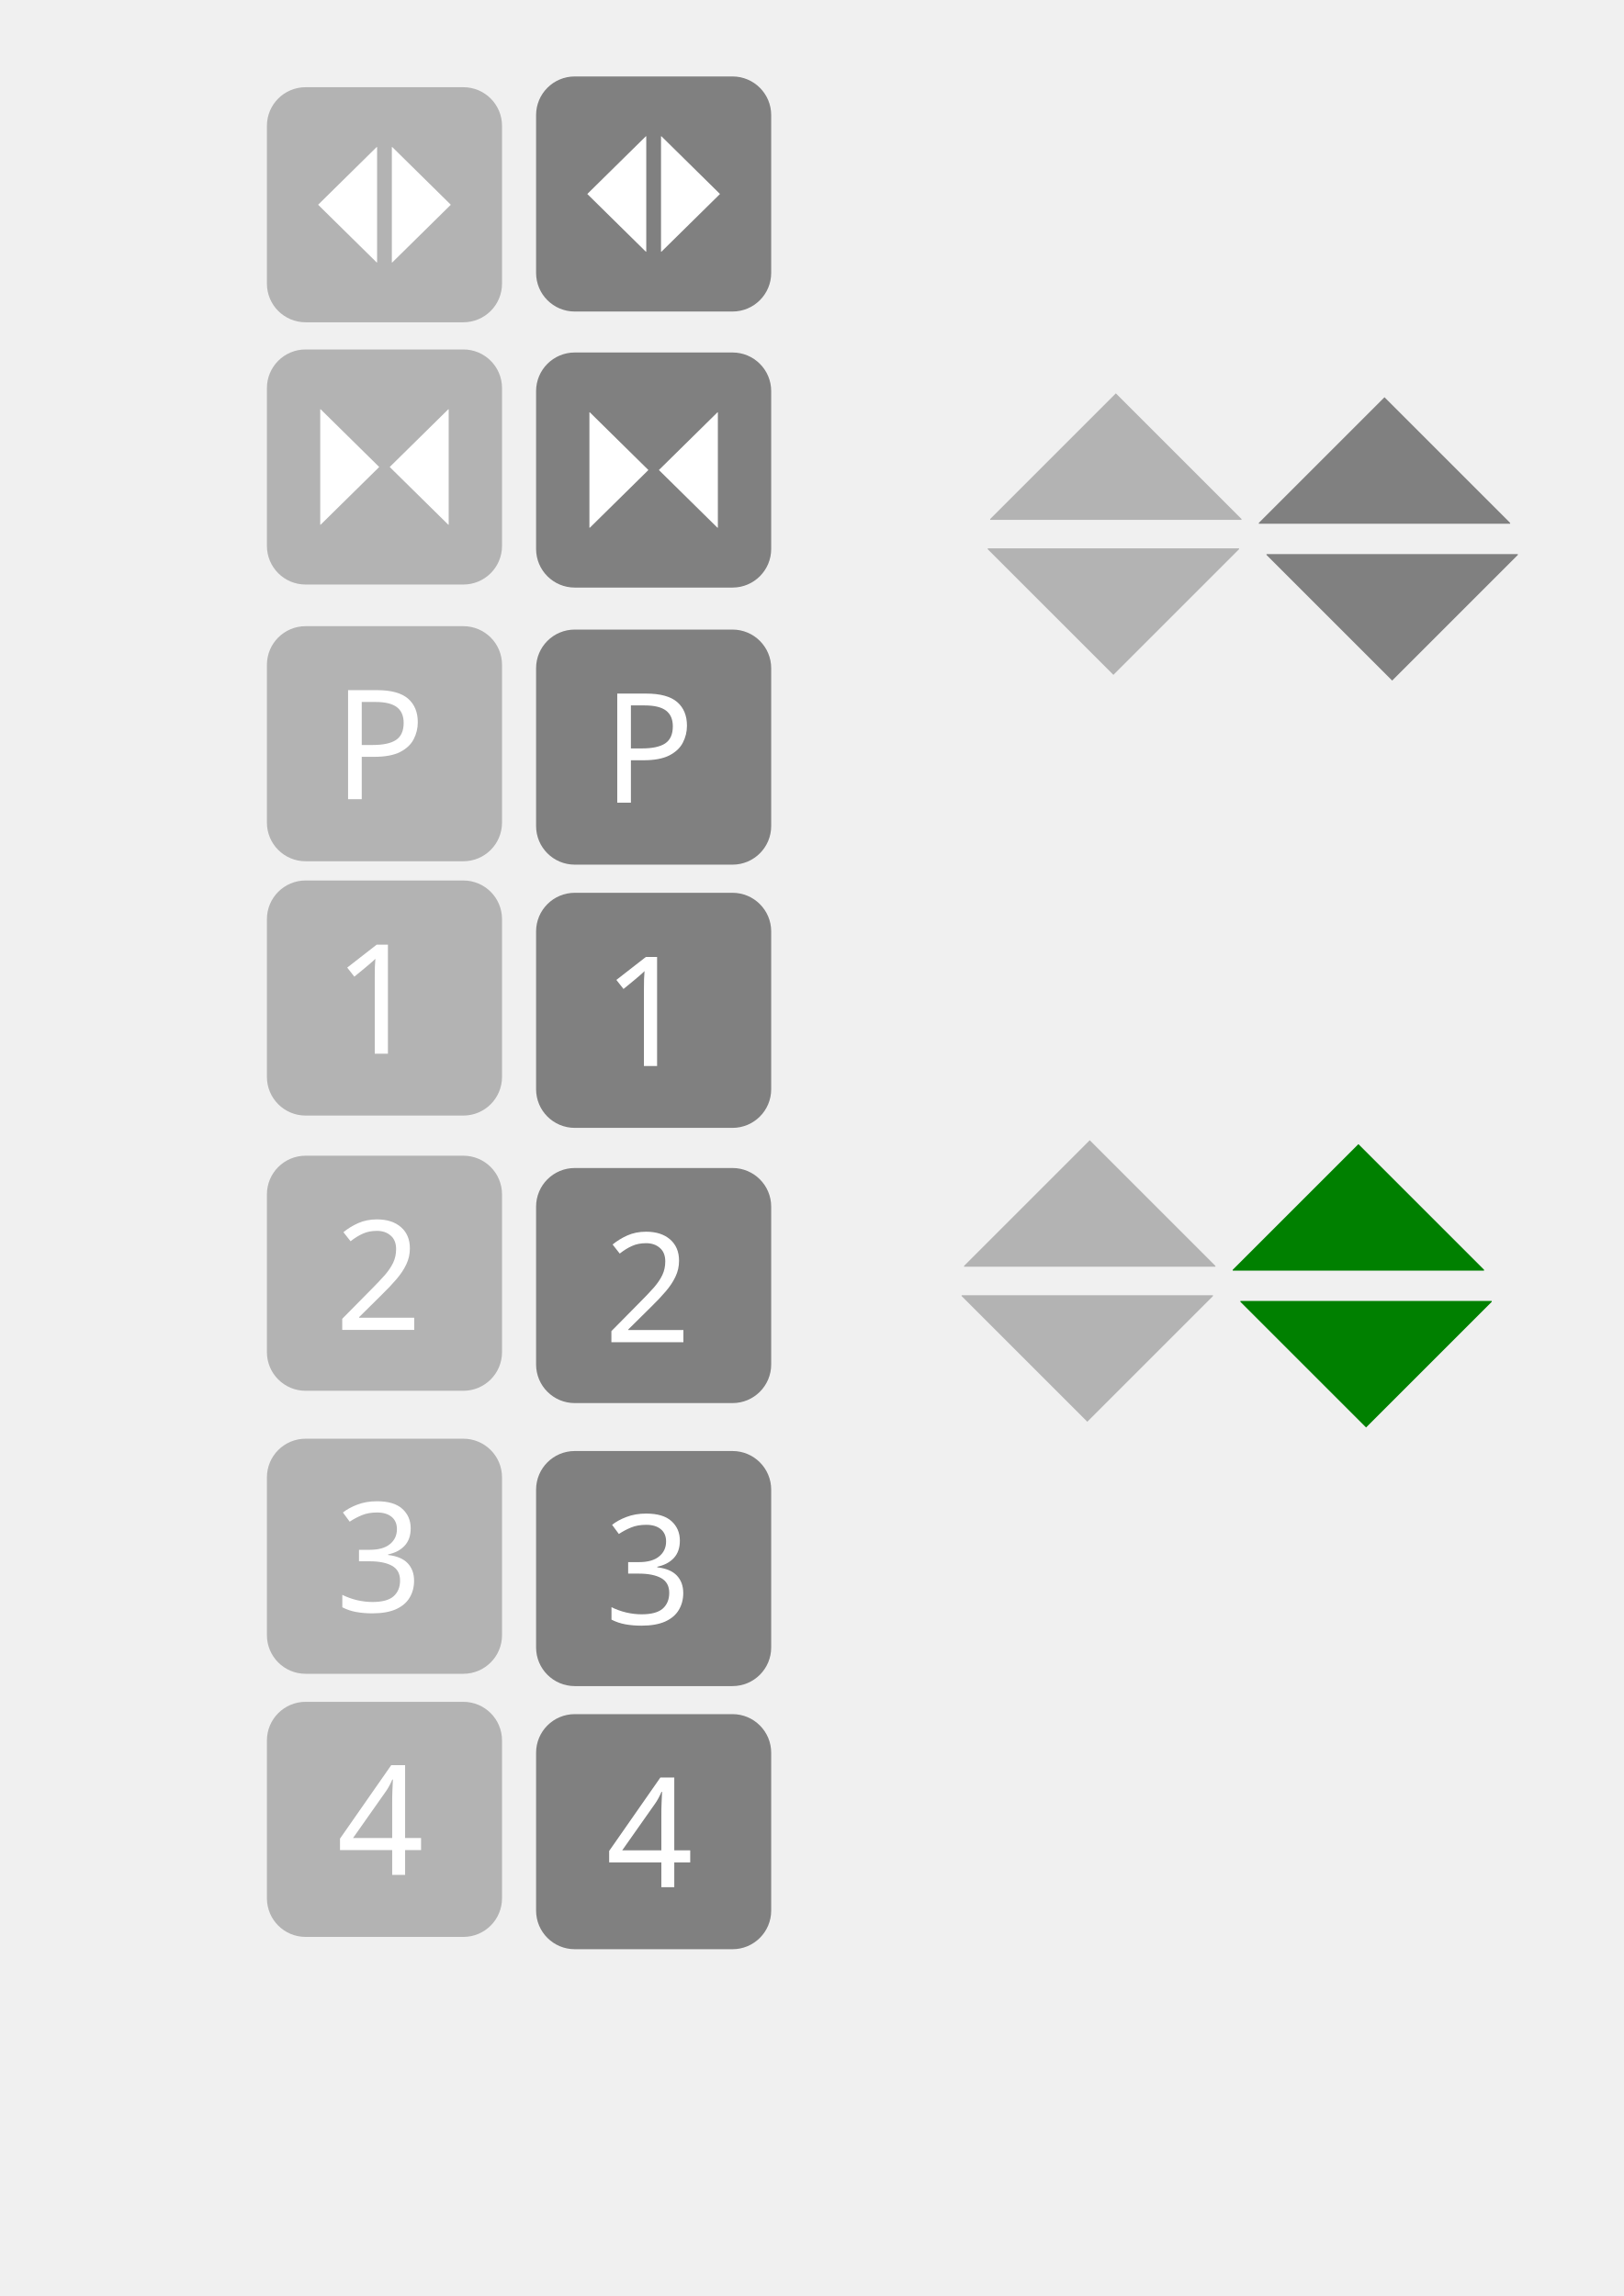
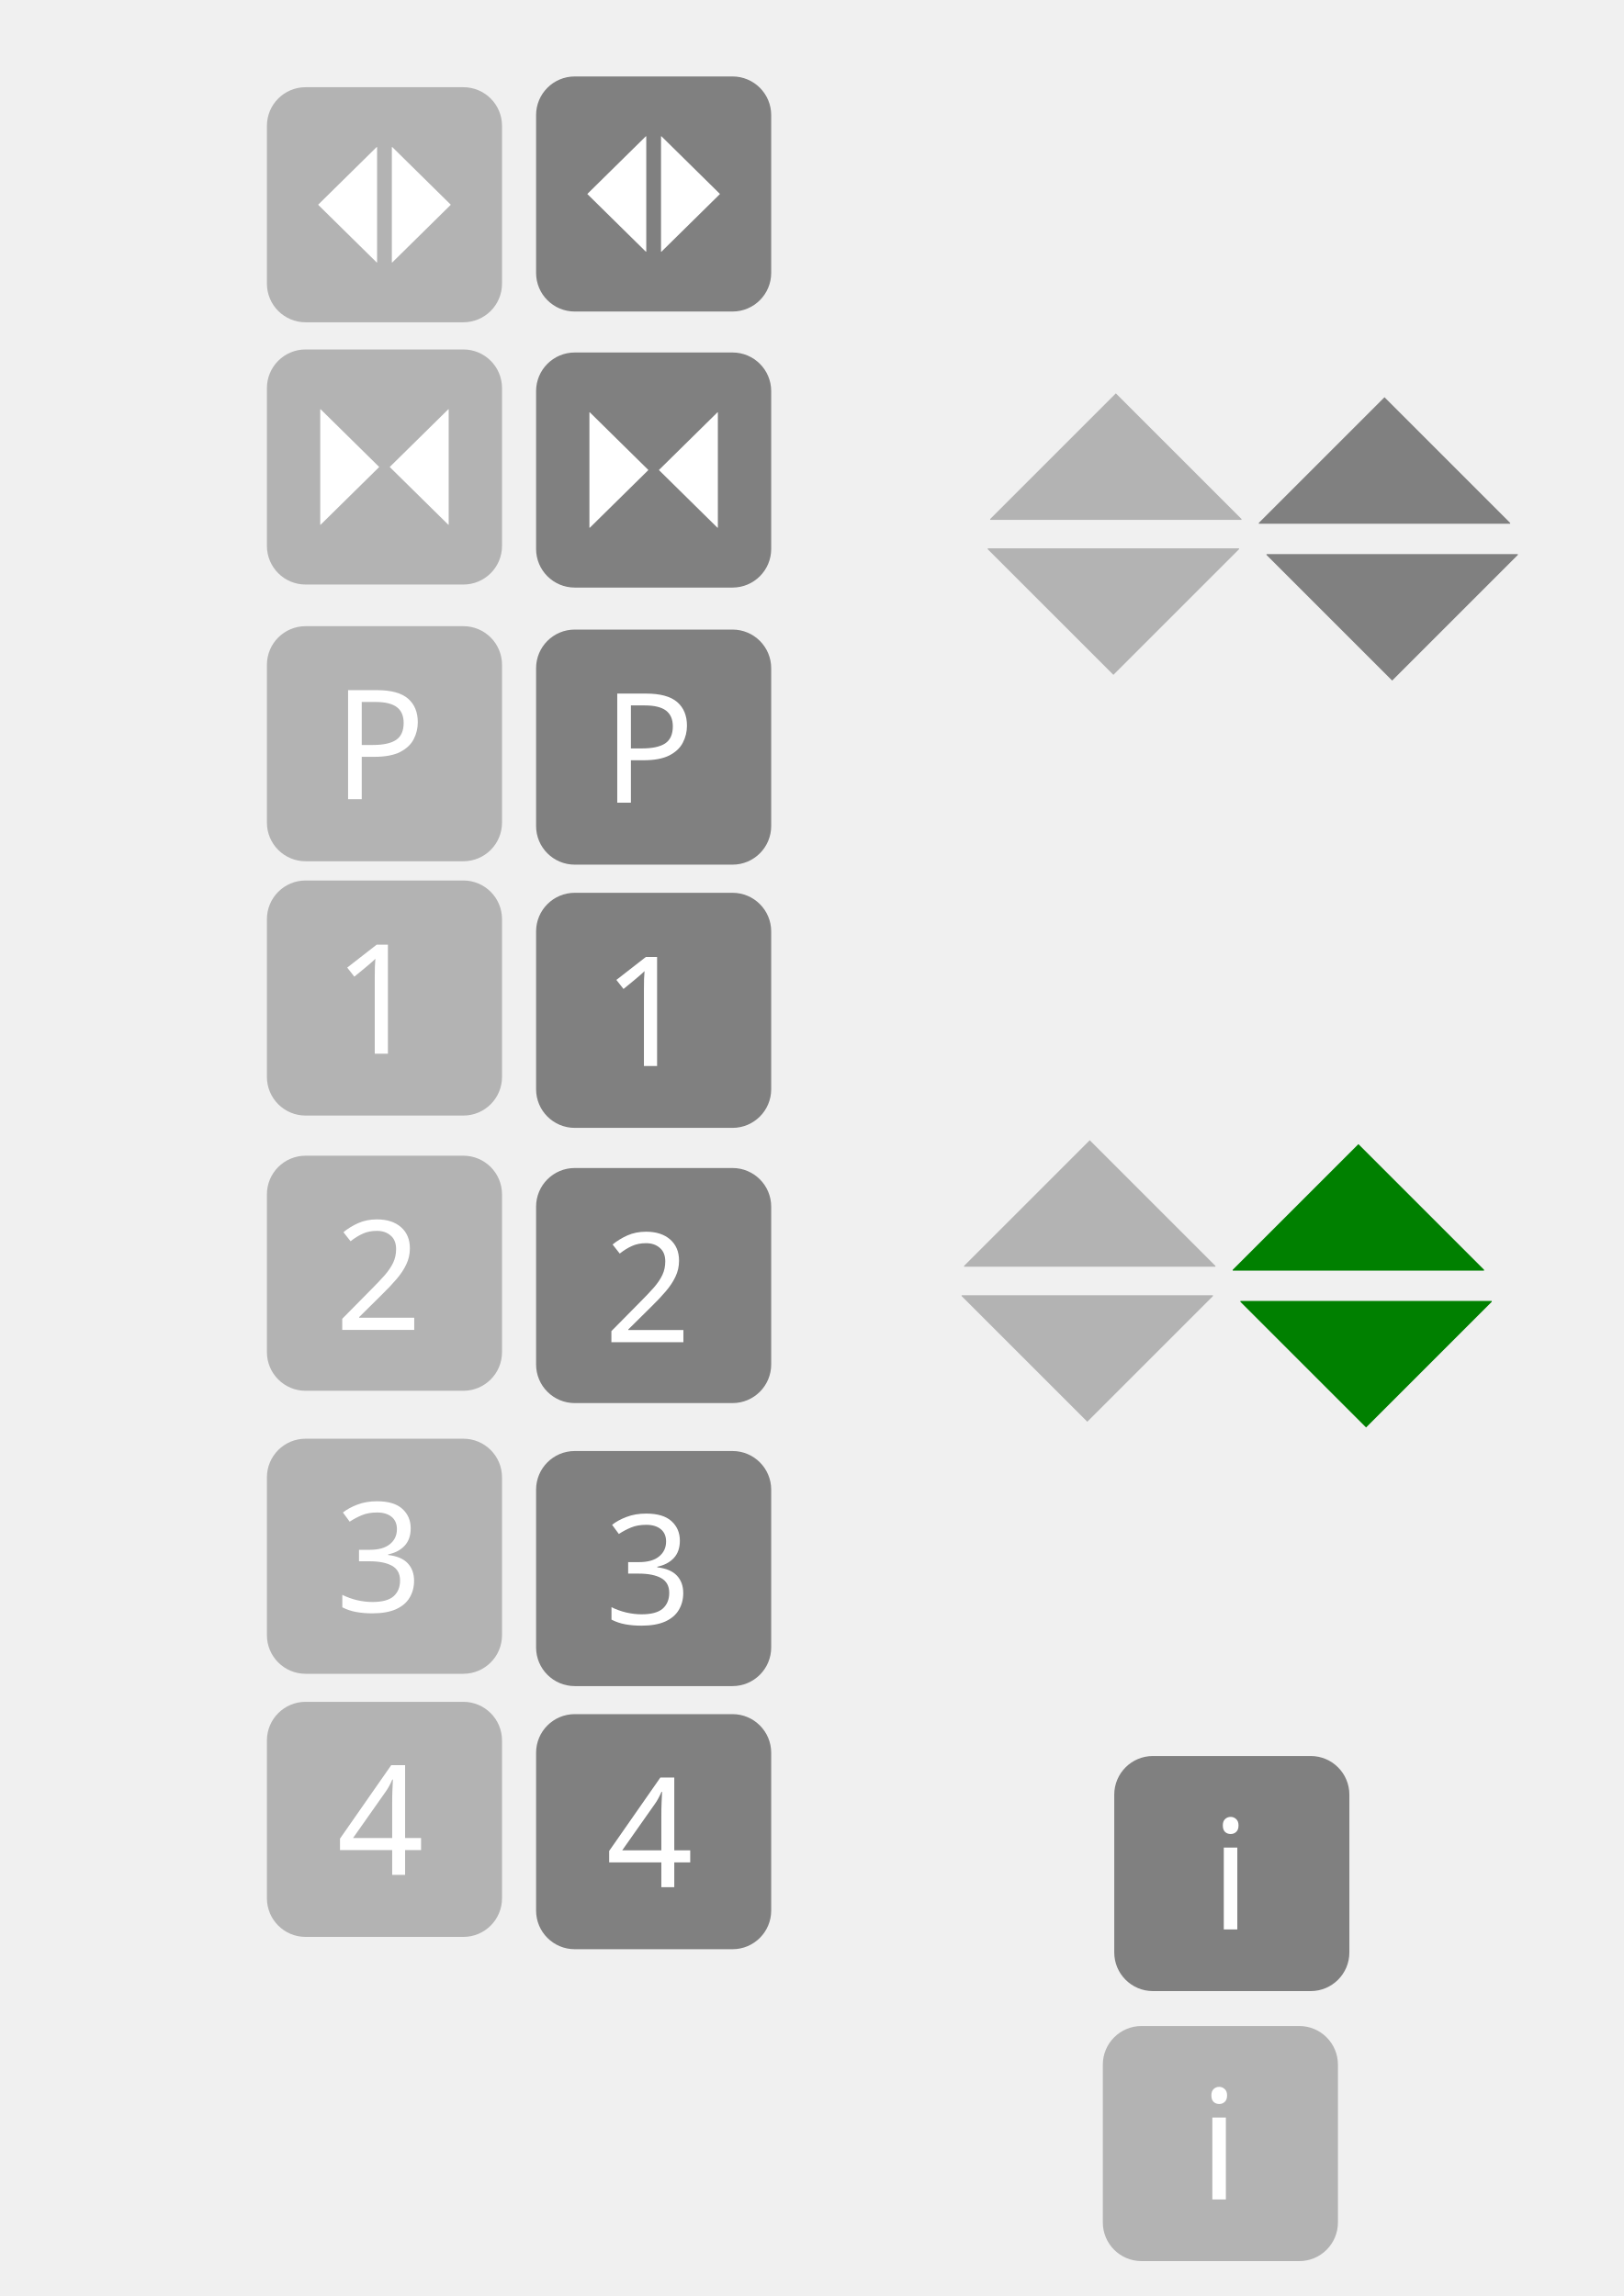
<svg xmlns="http://www.w3.org/2000/svg" width="210mm" height="297mm" viewBox="0 0 210 297" version="1.1" id="svg1">
  <defs id="defs1" />
  <g id="layer1">
    <rect style="fill:#b3b3b3;fill-opacity:1;stroke-width:0.14" id="rect1" width="30.408" height="30.408" x="34.521" y="81" rx="5" ry="5" />
    <rect style="fill:#b3b3b3;fill-opacity:1;stroke-width:0.14" id="rect1-1" width="30.408" height="30.408" x="34.521" y="113.896" rx="5" ry="5" />
    <rect style="fill:#b3b3b3;fill-opacity:1;stroke-width:0.14" id="rect1-2" width="30.408" height="30.408" x="34.521" y="149.497" rx="5" ry="5" />
    <rect style="fill:#b3b3b3;fill-opacity:1;stroke-width:0.14" id="rect1-23" width="30.408" height="30.408" x="34.521" y="186.105" rx="5" ry="5" />
    <rect style="fill:#b3b3b3;fill-opacity:1;stroke-width:0.14" id="rect1-8" width="30.408" height="30.408" x="34.521" y="220.141" rx="5" ry="5" />
    <path id="rect2" style="fill:#b3b3b3;stroke-width:0.14" d="m 143.999,87.296 -16.253,-16.253 v -0.111 h 32.505 v 0.112 z" />
    <path id="rect2-8" style="fill:#b3b3b3;stroke-width:0.14" d="m 144.317,50.881 -16.253,16.253 v 0.111 h 32.505 v -0.112 z" />
    <path id="rect2-1" style="fill:#808080;stroke-width:0.14" d="m 180.055,88.037 -16.253,-16.253 v -0.111 h 32.505 v 0.112 z" />
    <path id="rect2-8-9" style="fill:#808080;stroke-width:0.14" d="m 179.062,51.385 -16.253,16.253 v 0.111 h 32.505 v -0.112 z" />
    <path id="rect2-5" style="fill:#b3b3b3;stroke-width:0.14" d="m 140.624,183.908 -16.253,-16.253 v -0.111 h 32.505 v 0.112 z" />
    <path id="rect2-8-98" style="fill:#b3b3b3;stroke-width:0.14" d="m 140.942,147.494 -16.253,16.253 v 0.111 h 32.505 v -0.112 z" />
    <path id="rect2-1-4" style="fill:#008000;stroke-width:0.14" d="m 176.68,184.65 -16.253,-16.253 v -0.111 h 32.505 v 0.112 z" />
    <path id="rect2-8-9-0" style="fill:#008000;stroke-width:0.14" d="m 175.687,147.997 -16.253,16.253 v 0.111 h 32.505 v -0.112 z" />
    <text xml:space="preserve" style="font-style:normal;font-variant:normal;font-weight:normal;font-stretch:normal;font-size:19.756px;font-family:Calibri;-inkscape-font-specification:Calibri;text-align:start;writing-mode:lr-tb;direction:ltr;text-anchor:start;fill:#ffffff;stroke-width:0.14" x="43.098" y="103.386" id="text3">
      <tspan id="tspan3" style="font-style:normal;font-variant:normal;font-weight:normal;font-stretch:normal;font-family:sans-serif;-inkscape-font-specification:sans-serif;fill:#ffffff;stroke-width:0.14" x="43.098" y="103.386">P</tspan>
    </text>
    <rect style="fill:#808080;fill-opacity:1;stroke-width:0.14" id="rect1-89" width="30.408" height="30.408" x="69.334" y="81.439" rx="5" ry="5" />
    <rect style="fill:#b3b3b3;fill-opacity:1;stroke-width:0.14" id="rect1-89-2" width="30.408" height="30.408" x="34.521" y="45.204" rx="5" ry="5" />
    <rect style="fill:#b3b3b3;fill-opacity:1;stroke-width:0.14" id="rect1-89-4" width="30.408" height="30.408" x="34.521" y="11.281" rx="5" ry="5" />
    <text xml:space="preserve" style="font-style:normal;font-variant:normal;font-weight:normal;font-stretch:normal;font-size:19.756px;font-family:Calibri;-inkscape-font-specification:Calibri;text-align:start;writing-mode:lr-tb;direction:ltr;text-anchor:start;fill:#ffffff;stroke-width:0.14" x="77.911" y="103.825" id="text3-2">
      <tspan id="tspan3-7" style="font-style:normal;font-variant:normal;font-weight:normal;font-stretch:normal;font-family:sans-serif;-inkscape-font-specification:sans-serif;fill:#ffffff;stroke-width:0.14" x="77.911" y="103.825">P</tspan>
+     </text>
+     <rect style="fill:#808080;fill-opacity:1;stroke-width:0.14" id="rect1-89-8" width="30.408" height="30.408" x="144.111" y="227.15" rx="5" ry="5" />
+     <text xml:space="preserve" style="font-style:normal;font-variant:normal;font-weight:normal;font-stretch:normal;font-size:19.756px;font-family:Calibri;-inkscape-font-specification:Calibri;text-align:start;writing-mode:lr-tb;direction:ltr;text-anchor:start;fill:#ffffff;stroke-width:0.14" x="156.605" y="249.584" id="text3-2-2">
+       <tspan id="tspan3-7-4" style="font-style:normal;font-variant:normal;font-weight:normal;font-stretch:normal;font-family:sans-serif;-inkscape-font-specification:sans-serif;fill:#ffffff;stroke-width:0.14" x="156.605" y="249.584">i</tspan>
+     </text>
+     <rect style="fill:#b3b3b3;fill-opacity:1;stroke-width:0.14" id="rect1-89-8-1" width="30.408" height="30.408" x="142.633" y="262.077" rx="5" ry="5" />
+     <text xml:space="preserve" style="font-style:normal;font-variant:normal;font-weight:normal;font-stretch:normal;font-size:19.756px;font-family:Calibri;-inkscape-font-specification:Calibri;text-align:start;writing-mode:lr-tb;direction:ltr;text-anchor:start;fill:#ffffff;stroke-width:0.14" x="155.126" y="284.51" id="text3-2-2-1">
+       <tspan id="tspan3-7-4-5" style="font-style:normal;font-variant:normal;font-weight:normal;font-stretch:normal;font-family:sans-serif;-inkscape-font-specification:sans-serif;fill:#ffffff;stroke-width:0.14" x="155.126" y="284.51">i</tspan>
    </text>
    <text xml:space="preserve" style="font-style:normal;font-variant:normal;font-weight:normal;font-stretch:normal;font-size:19.756px;font-family:sans-serif;-inkscape-font-specification:sans-serif;text-align:start;writing-mode:lr-tb;direction:ltr;text-anchor:start;fill:#ffffff;stroke-width:0.14" x="43.156" y="136.306" id="text4">
      <tspan id="tspan4" style="fill:#ffffff;stroke-width:0.14" x="43.156" y="136.306">1</tspan>
    </text>
    <text xml:space="preserve" style="font-style:normal;font-variant:normal;font-weight:normal;font-stretch:normal;font-size:19.756px;font-family:sans-serif;-inkscape-font-specification:sans-serif;text-align:start;writing-mode:lr-tb;direction:ltr;text-anchor:start;fill:#ffffff;stroke-width:0.14" x="43.31" y="172.032" id="text5">
      <tspan id="tspan5" style="fill:#ffffff;stroke-width:0.14" x="43.31" y="172.032">2</tspan>
    </text>
    <text xml:space="preserve" style="font-style:normal;font-variant:normal;font-weight:normal;font-stretch:normal;font-size:19.756px;font-family:sans-serif;-inkscape-font-specification:sans-serif;text-align:start;writing-mode:lr-tb;direction:ltr;text-anchor:start;fill:#ffffff;stroke-width:0.14" x="43.382" y="208.491" id="text6">
      <tspan id="tspan6" style="fill:#ffffff;stroke-width:0.14" x="43.382" y="208.491">3</tspan>
    </text>
    <text xml:space="preserve" style="font-style:normal;font-variant:normal;font-weight:normal;font-stretch:normal;font-size:19.756px;font-family:sans-serif;-inkscape-font-specification:sans-serif;text-align:start;writing-mode:lr-tb;direction:ltr;text-anchor:start;fill:#ffffff;stroke-width:0.14" x="43.551" y="242.526" id="text7">
      <tspan id="tspan7" style="fill:#ffffff;stroke-width:0.14" x="43.551" y="242.526">4</tspan>
    </text>
    <rect style="fill:#808080;fill-opacity:1;stroke-width:0.14" id="rect1-1-1" width="30.408" height="30.408" x="69.334" y="115.488" rx="5" ry="5" />
    <rect style="fill:#808080;fill-opacity:1;stroke-width:0.14" id="rect1-2-2" width="30.408" height="30.408" x="69.334" y="151.089" rx="5" ry="5" />
    <rect style="fill:#808080;fill-opacity:1;stroke-width:0.14" id="rect1-23-3" width="30.408" height="30.408" x="69.334" y="187.697" rx="5" ry="5" />
    <rect style="fill:#808080;fill-opacity:1;stroke-width:0.14" id="rect1-8-3" width="30.408" height="30.408" x="69.334" y="221.733" rx="5" ry="5" />
    <text xml:space="preserve" style="font-style:normal;font-variant:normal;font-weight:normal;font-stretch:normal;font-size:19.756px;font-family:sans-serif;-inkscape-font-specification:sans-serif;text-align:start;writing-mode:lr-tb;direction:ltr;text-anchor:start;fill:#ffffff;stroke-width:0.14" x="77.969" y="137.898" id="text4-4">
      <tspan id="tspan4-1" style="fill:#ffffff;stroke-width:0.14" x="77.969" y="137.898">1</tspan>
    </text>
    <text xml:space="preserve" style="font-style:normal;font-variant:normal;font-weight:normal;font-stretch:normal;font-size:19.756px;font-family:sans-serif;-inkscape-font-specification:sans-serif;text-align:start;writing-mode:lr-tb;direction:ltr;text-anchor:start;fill:#ffffff;stroke-width:0.14" x="78.123" y="173.624" id="text5-1">
      <tspan id="tspan5-3" style="fill:#ffffff;stroke-width:0.14" x="78.123" y="173.624">2</tspan>
    </text>
    <text xml:space="preserve" style="font-style:normal;font-variant:normal;font-weight:normal;font-stretch:normal;font-size:19.756px;font-family:sans-serif;-inkscape-font-specification:sans-serif;text-align:start;writing-mode:lr-tb;direction:ltr;text-anchor:start;fill:#ffffff;stroke-width:0.14" x="78.196" y="210.083" id="text6-8">
      <tspan id="tspan6-7" style="fill:#ffffff;stroke-width:0.14" x="78.196" y="210.083">3</tspan>
    </text>
    <text xml:space="preserve" style="font-style:normal;font-variant:normal;font-weight:normal;font-stretch:normal;font-size:19.756px;font-family:sans-serif;-inkscape-font-specification:sans-serif;text-align:start;writing-mode:lr-tb;direction:ltr;text-anchor:start;fill:#ffffff;stroke-width:0.14" x="78.365" y="244.118" id="text7-4">
      <tspan id="tspan7-2" style="fill:#ffffff;stroke-width:0.14" x="78.365" y="244.118">4</tspan>
    </text>
    <g id="g14" transform="translate(-2.39773,-0.1825893)">
      <path id="rect2-9" style="fill:#ffffff;stroke-width:0.065" d="M 60.704,26.667 53.129,34.132 H 53.077 V 19.203 h 0.052 z" />
      <path id="rect2-8-0" style="fill:#ffffff;stroke-width:0.065" d="m 43.541,26.667 7.575,7.464 h 0.052 V 19.203 h -0.052 z" />
    </g>
    <rect style="fill:#808080;fill-opacity:1;stroke-width:0.14" id="rect1-89-4-0" width="30.408" height="30.408" x="69.334" y="9.89" rx="5" ry="5" />
    <g id="g14-6" transform="translate(32.41575,-1.573506)">
      <path id="rect2-9-6" style="fill:#ffffff;stroke-width:0.065" d="M 60.704,26.667 53.129,34.132 H 53.077 V 19.203 h 0.052 z" />
      <path id="rect2-8-0-1" style="fill:#ffffff;stroke-width:0.065" d="m 43.541,26.667 7.575,7.464 h 0.052 V 19.203 h -0.052 z" />
    </g>
    <g id="g15" transform="translate(-0.4497706,0.04877513)">
      <path id="rect2-9-8" style="fill:#ffffff;stroke-width:0.065" d="m 49.495,60.359 -7.575,7.464 h -0.052 V 52.895 h 0.052 z" />
      <path id="rect2-8-0-9" style="fill:#ffffff;stroke-width:0.065" d="m 50.854,60.359 7.575,7.464 h 0.052 V 52.895 h -0.052 z" />
    </g>
    <rect style="fill:#808080;fill-opacity:1;stroke-width:0.14" id="rect1-89-2-3" width="30.408" height="30.408" x="69.334" y="45.597" rx="5" ry="5" />
    <g id="g15-7" transform="translate(34.36371,0.4414134)">
      <path id="rect2-9-8-8" style="fill:#ffffff;stroke-width:0.065" d="m 49.495,60.359 -7.575,7.464 h -0.052 V 52.895 h 0.052 z" />
      <path id="rect2-8-0-9-8" style="fill:#ffffff;stroke-width:0.065" d="m 50.854,60.359 7.575,7.464 h 0.052 V 52.895 h -0.052 z" />
    </g>
  </g>
</svg>
